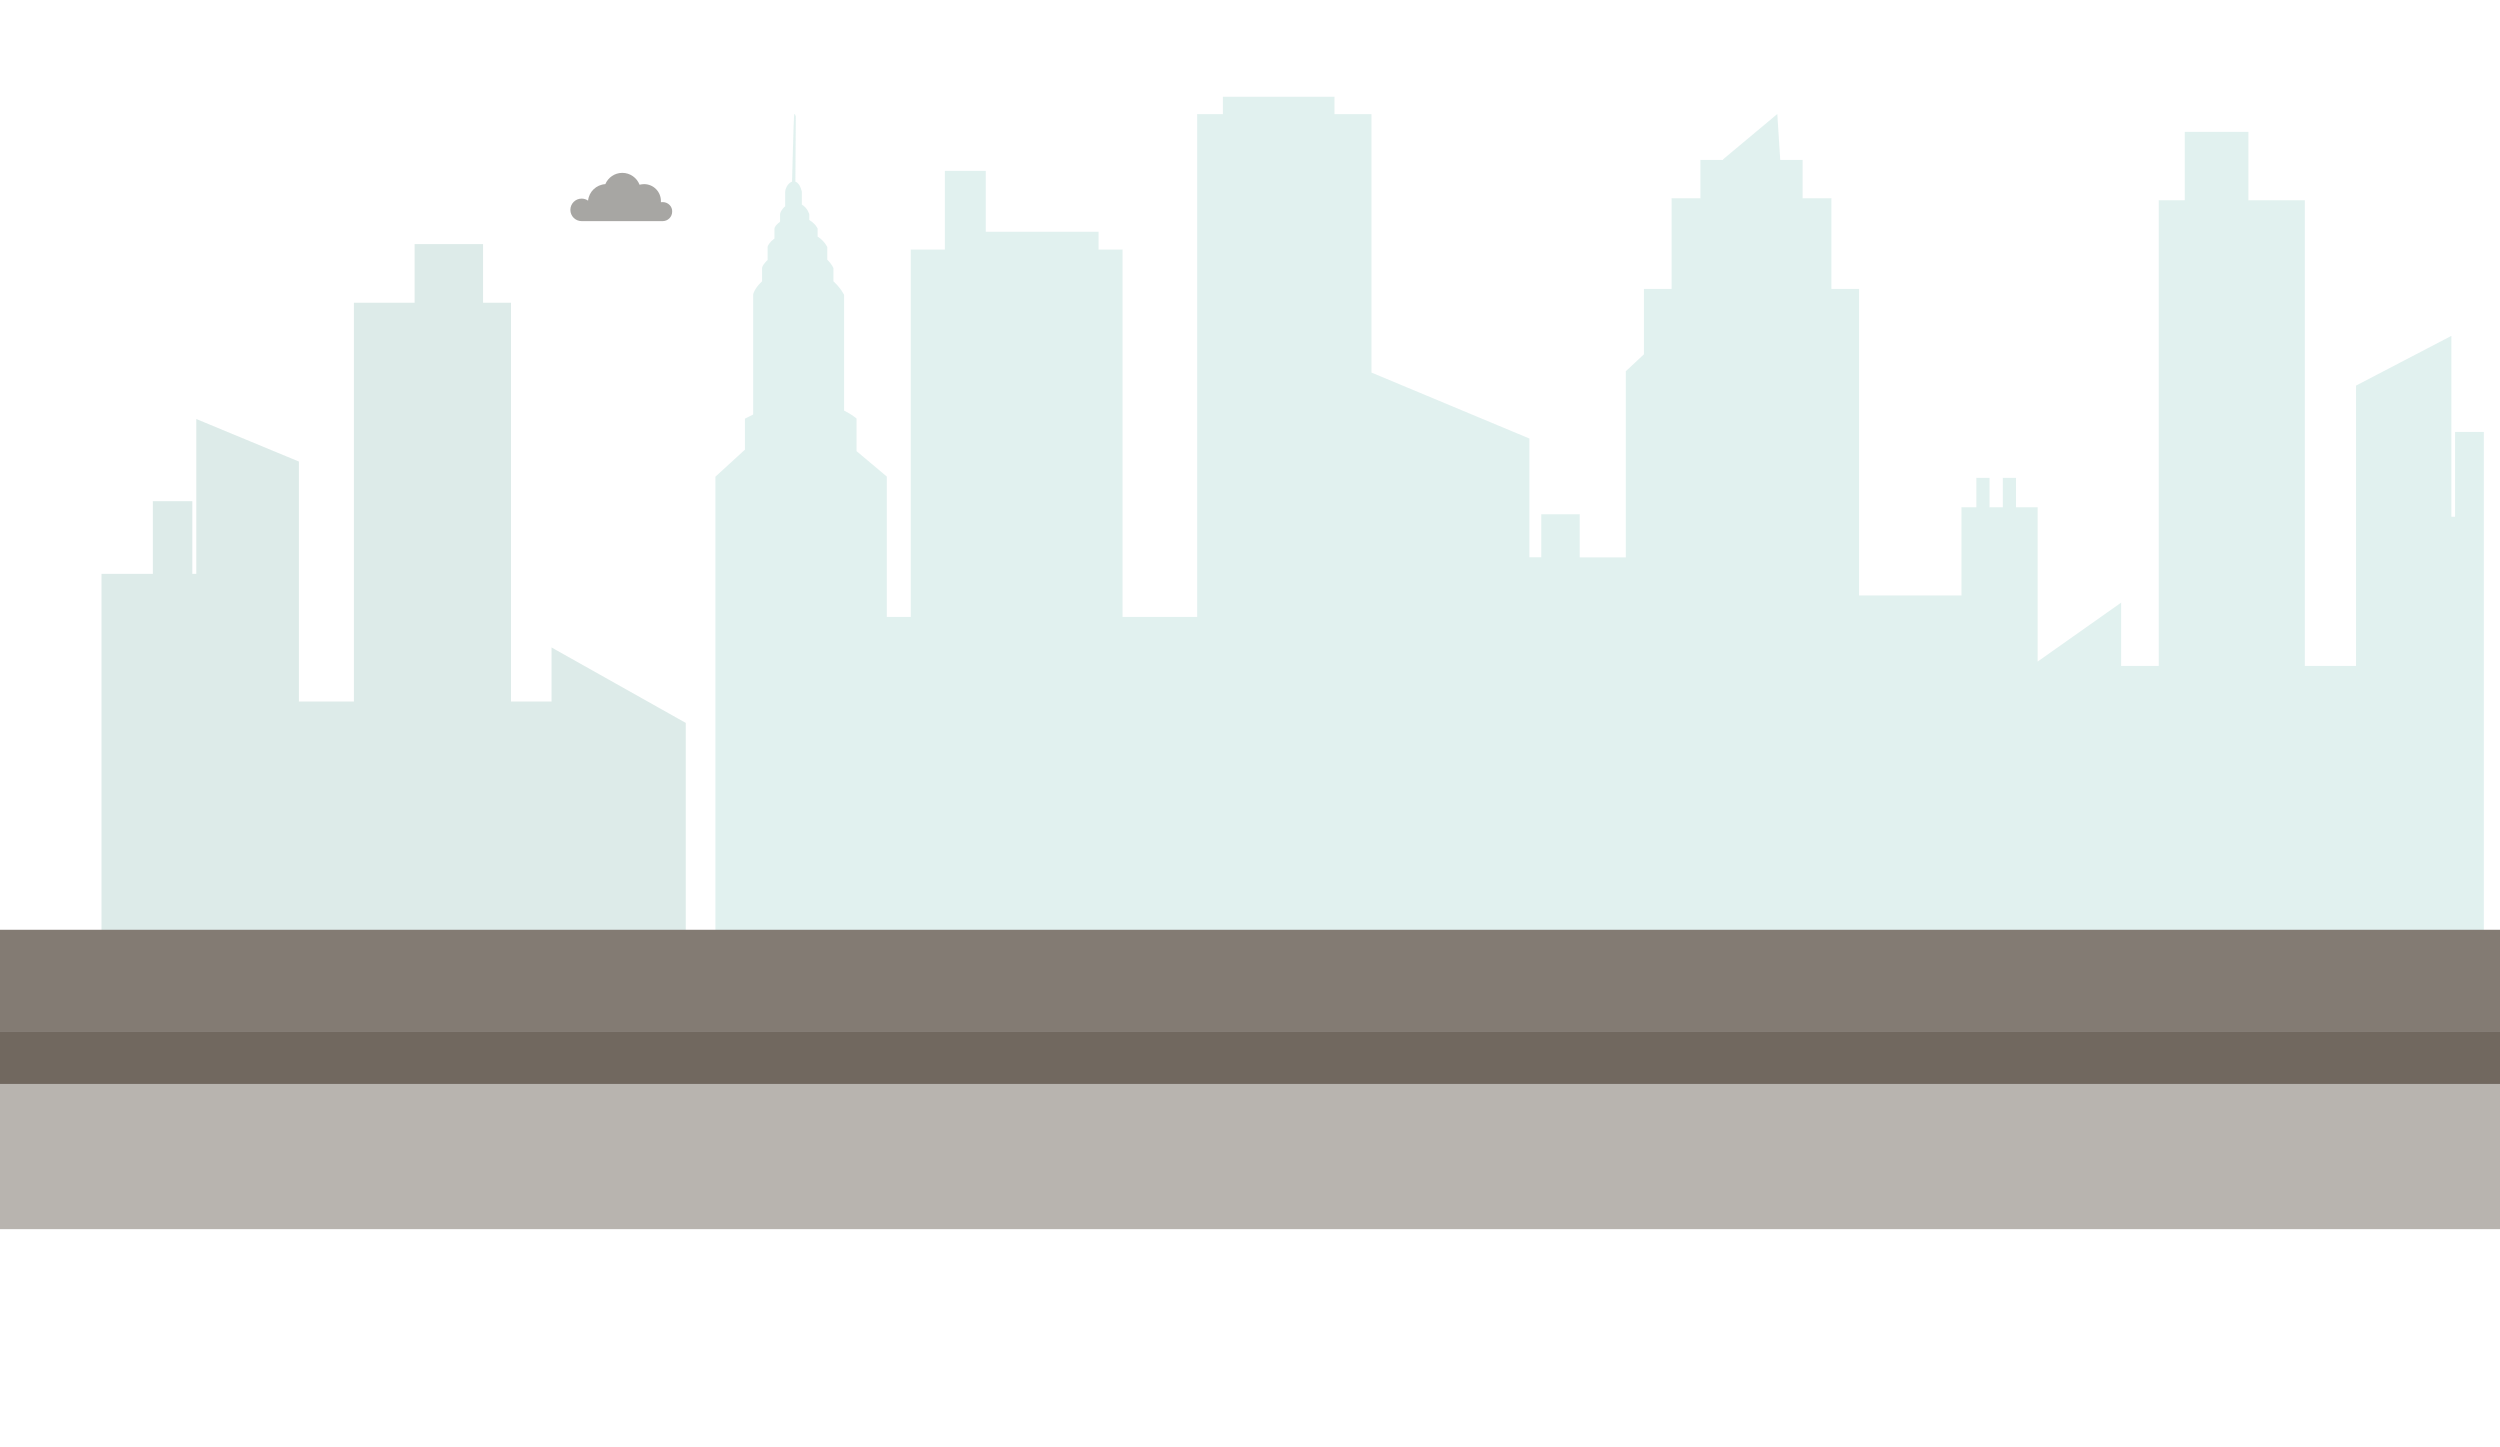
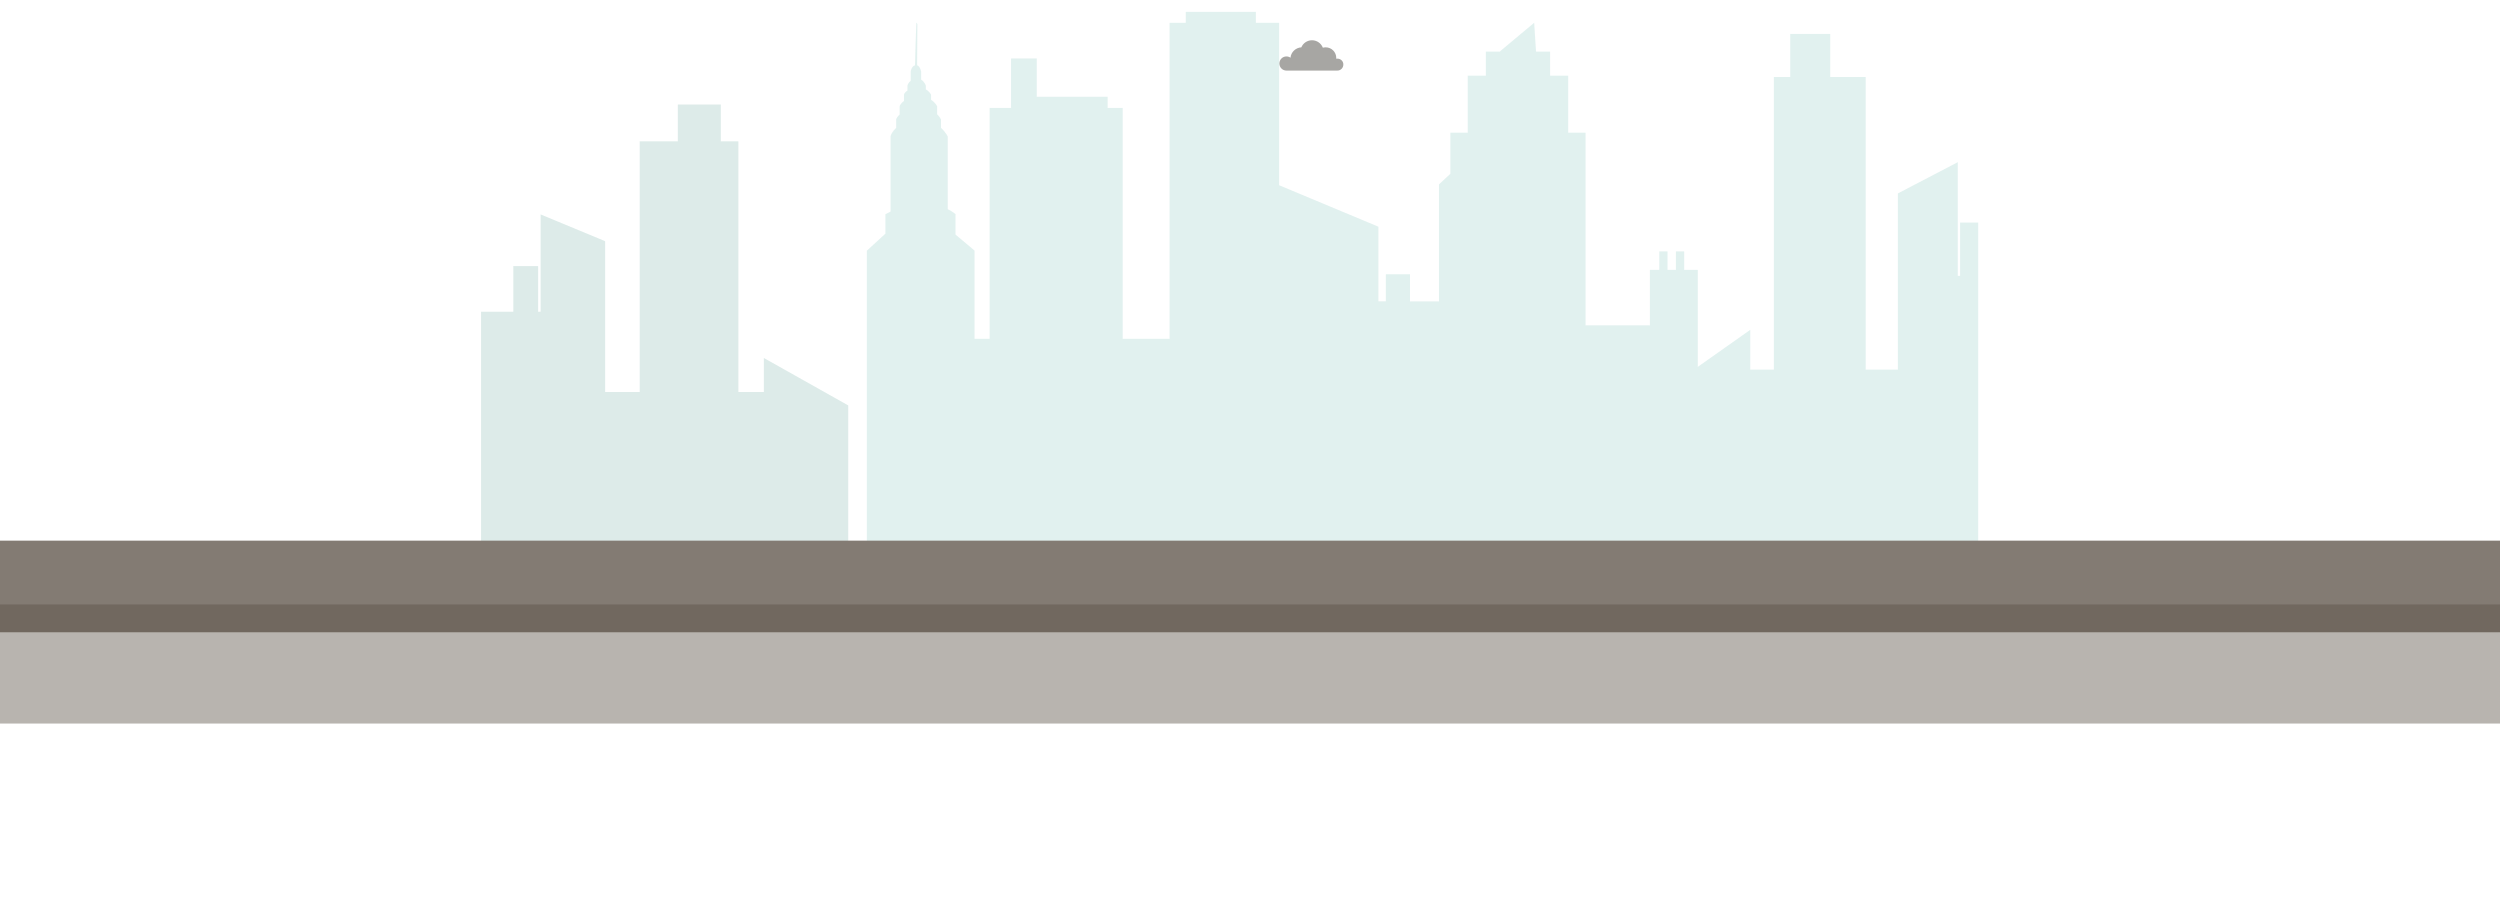
- <svg xmlns="http://www.w3.org/2000/svg" version="1.1" id="svg13880" x="0px" y="0px" viewBox="557 -74.4 1709.4 989.3" style="enable-background:new 557 -74.4 1709.4 989.3;" xml:space="preserve">
+ <svg xmlns="http://www.w3.org/2000/svg" version="1.1" id="svg13880" x="0px" y="0px" viewBox="112 -74.4 2720.1 989.3" style="enable-background:new 112 -74.4 2720.1 989.3;" xml:space="preserve">
  <style type="text/css">
- 	.st0{opacity:0.4;fill:#AACEC8;}
+ 	.st0{opacity:0.4;fill:#AACEC8;enable-background:new    ;}
	.st1{opacity:0.3;fill:#9CD0CA;enable-background:new    ;}
	.st2{fill:#B8B4AF;}
	.st3{fill:#71685F;}
	.st4{fill:#837B73;}
- 	.st5{opacity:0.48;fill:#48443E;}
+ 	.st5{opacity:0.48;fill:#48443E;enable-background:new    ;}
</style>
-   <polygon class="st0" points="934.1,368.3 934.1,405.3 906.4,405.3 906.4,132.6 887.3,132.6 887.3,92.5 840.5,92.5 840.5,132.6   799,132.6 799,405.3 761.4,405.3 761.4,241.2 691.2,212.1 691.2,318 688.5,318 688.5,268.3 661.5,268.3 661.5,318 626.4,318   626.4,585.8 1025.9,585.8 1025.9,419.9 " />
+   <polygon class="st0" points="943.1,315.1 943.1,352.1 915.4,352.1 915.4,79.4 896.3,79.4 896.3,39.3 849.5,39.3 849.5,79.4   808,79.4 808,352.1 770.4,352.1 770.4,188 700.2,158.9 700.2,264.8 697.5,264.8 697.5,215.1 670.5,215.1 670.5,264.8 635.4,264.8   635.4,532.6 1034.9,532.6 1034.9,366.7 " />
  <g id="layer1" transform="translate(-632.1435,327.0437)">
-     <path id="path5771" class="st1" d="M2867.8-48.1h-2.5v-123.7l-65.2,34V53.9h-35v-318.4h-38.6   v-46.8H2683v46.8h-17.8V53.9h-25.7V10.6l-57.1,40.3V-54.6h-14.8v-20.1h-9v20.1h-9.1v-20.1h-9v20.1h-10.2V5.7h-70v-209.6h-18.9v-62   h-19.7v-26.2h-15.3l-2-31.4l-37.1,31v0.4h-15.5v26.2h-19.7v62h-18.9v44.7l-12.4,11.6v127.3h-31.5v-29.5H2243v29.4h-8.1v-81.2   l-108-45.1v-176.7h-25.3v-11.9h-76.3v11.9h-17.6V20.4h-51v-251.2h-16.4V-243h-77.1v-41.6h-28v53.8h-23.3V20.4h-16.4v-96L1774.8-93   v-22.3c0,0-2.9-2.6-8.5-5.4v-79.1c0,0-2.2-4.7-7.3-9.3v-9.1c0,0-1.2-2.8-4.2-5.7v-8.6c0,0-1.8-4.1-6.6-7.2v-5.5   c0,0-1.5-3.4-5.7-5.8v-4c0,0-1.3-4.4-5.1-6.6v-8.8c0,0-1.1-5.8-4.4-6.8l0.3-44.5c0,0-0.9-3.6-1.2-0.7c-0.3,2.8-1.3,42.1-1.4,45.2   c-3.3,1-4.7,5.6-4.7,6.8v10c-2.4,2-3.5,4.5-3.5,5.4v5.2c-2.6,1.8-3.8,3.8-3.8,4.6v6.8c-3.2,2.4-4.7,4.9-4.7,5.9v8.8   c-2.6,2.4-3.8,4.6-3.8,5.6v9c-4.2,3.9-6.1,7.9-6.1,9.4v81.7c-1.9,0.9-3.7,1.8-5.6,2.8V-94l-20.2,18.5v340.2h1209.2v-370.8h-19.7   L2867.8-48.1L2867.8-48.1z" />
-     <path id="path5815" class="st2" d="M1182.2,439h2398V274.7h-2398L1182.2,439L1182.2,439z" />
-     <path id="path5817" class="st3" d="M1086.1,339.7h2398l97.9-36H1184v36H1086.1z" />
-     <path id="path5813" class="st4" d="M1182.2,303.7h2398v-69.4h-2398L1182.2,303.7L1182.2,303.7z" />
+     <path id="path5771" class="st1" d="M2876.8-101.3h-2.5V-225l-65.2,34V0.7h-35v-318.4h-38.6v-46.8   H2692v46.8h-17.8V0.7h-25.7v-43.3l-57.1,40.3v-105.5h-14.8v-20.1h-9v20.1h-9.1v-20.1h-9v20.1h-10.2v60.3h-70v-209.6h-18.9v-62   h-19.7v-26.2h-15.3l-2-31.4l-37.1,31v0.4h-15.5v26.2h-19.7v62h-18.9v44.7l-12.4,11.6v127.3h-31.5V-103H2252v29.4h-8.1v-81.2   l-108-45.1v-176.7h-25.3v-11.9h-76.3v11.9h-17.6v343.8h-51V-284h-16.4v-12.2h-77.1v-41.6h-28v53.8h-23.3v251.2h-16.4v-96   l-20.7-17.4v-22.3c0,0-2.9-2.6-8.5-5.4V-253c0,0-2.2-4.7-7.3-9.3v-9.1c0,0-1.2-2.8-4.2-5.7v-8.6c0,0-1.8-4.1-6.6-7.2v-5.5   c0,0-1.5-3.4-5.7-5.8v-4c0,0-1.3-4.4-5.1-6.6v-8.8c0,0-1.1-5.8-4.4-6.8l0.3-44.5c0,0-0.9-3.6-1.2-0.7c-0.3,2.8-1.3,42.1-1.4,45.2   c-3.3,1-4.7,5.6-4.7,6.8v10c-2.4,2-3.5,4.5-3.5,5.4v5.2c-2.6,1.8-3.8,3.8-3.8,4.6v6.8c-3.2,2.4-4.7,4.9-4.7,5.9v8.8   c-2.6,2.4-3.8,4.6-3.8,5.6v9c-4.2,3.9-6.1,7.9-6.1,9.4v81.7c-1.9,0.9-3.7,1.8-5.6,2.8v21.2l-20.2,18.5v340.2h1209.2v-370.8h-19.7   L2876.8-101.3L2876.8-101.3z" />
+     <path id="path5815" class="st2" d="M701.8,385.8h2887V221.5h-2887V385.8L701.8,385.8z" />
+     <path id="path5817" class="st3" d="M586.1,286.5h2887l117.9-36H704v36H586.1z" />
+     <path id="path5813" class="st4" d="M701.8,256.2h2887v-69.4h-2887V256.2L701.8,256.2z" />
  </g>
-   <path class="st5" d="M1010.2,63.8c-0.4,0-0.9,0-1.3,0.1c0-0.3,0-0.6,0-0.9c0-6.3-5.1-11.5-11.5-11.5c-1.1,0-2.1,0.2-3.1,0.4  c-1.8-4.7-6.4-8.1-11.8-8.1c-5.2,0-9.7,3.2-11.6,7.7c-6.2,0.4-11.2,5.2-11.8,11.3c-1.2-0.9-2.8-1.4-4.4-1.4c-4.3,0-7.7,3.5-7.7,7.7  c0,4.3,3.5,7.7,7.7,7.7h18v0h37.4c3.6,0,6.5-2.9,6.5-6.5C1016.8,66.8,1013.8,63.8,1010.2,63.8" />
+   <path class="st5" d="M1567.2-10.6c-0.4,0-0.9,0-1.3,0.1c0-0.3,0-0.6,0-0.9c0-6.3-5.1-11.5-11.5-11.5c-1.1,0-2.1,0.2-3.1,0.4  c-1.8-4.7-6.4-8.1-11.8-8.1c-5.2,0-9.7,3.2-11.6,7.7c-6.2,0.4-11.2,5.2-11.8,11.3c-1.2-0.9-2.8-1.4-4.4-1.4c-4.3,0-7.7,3.5-7.7,7.7  c0,4.3,3.5,7.7,7.7,7.7h18l0,0h37.4c3.6,0,6.5-2.9,6.5-6.5C1573.8-7.6,1570.8-10.6,1567.2-10.6" />
</svg>
